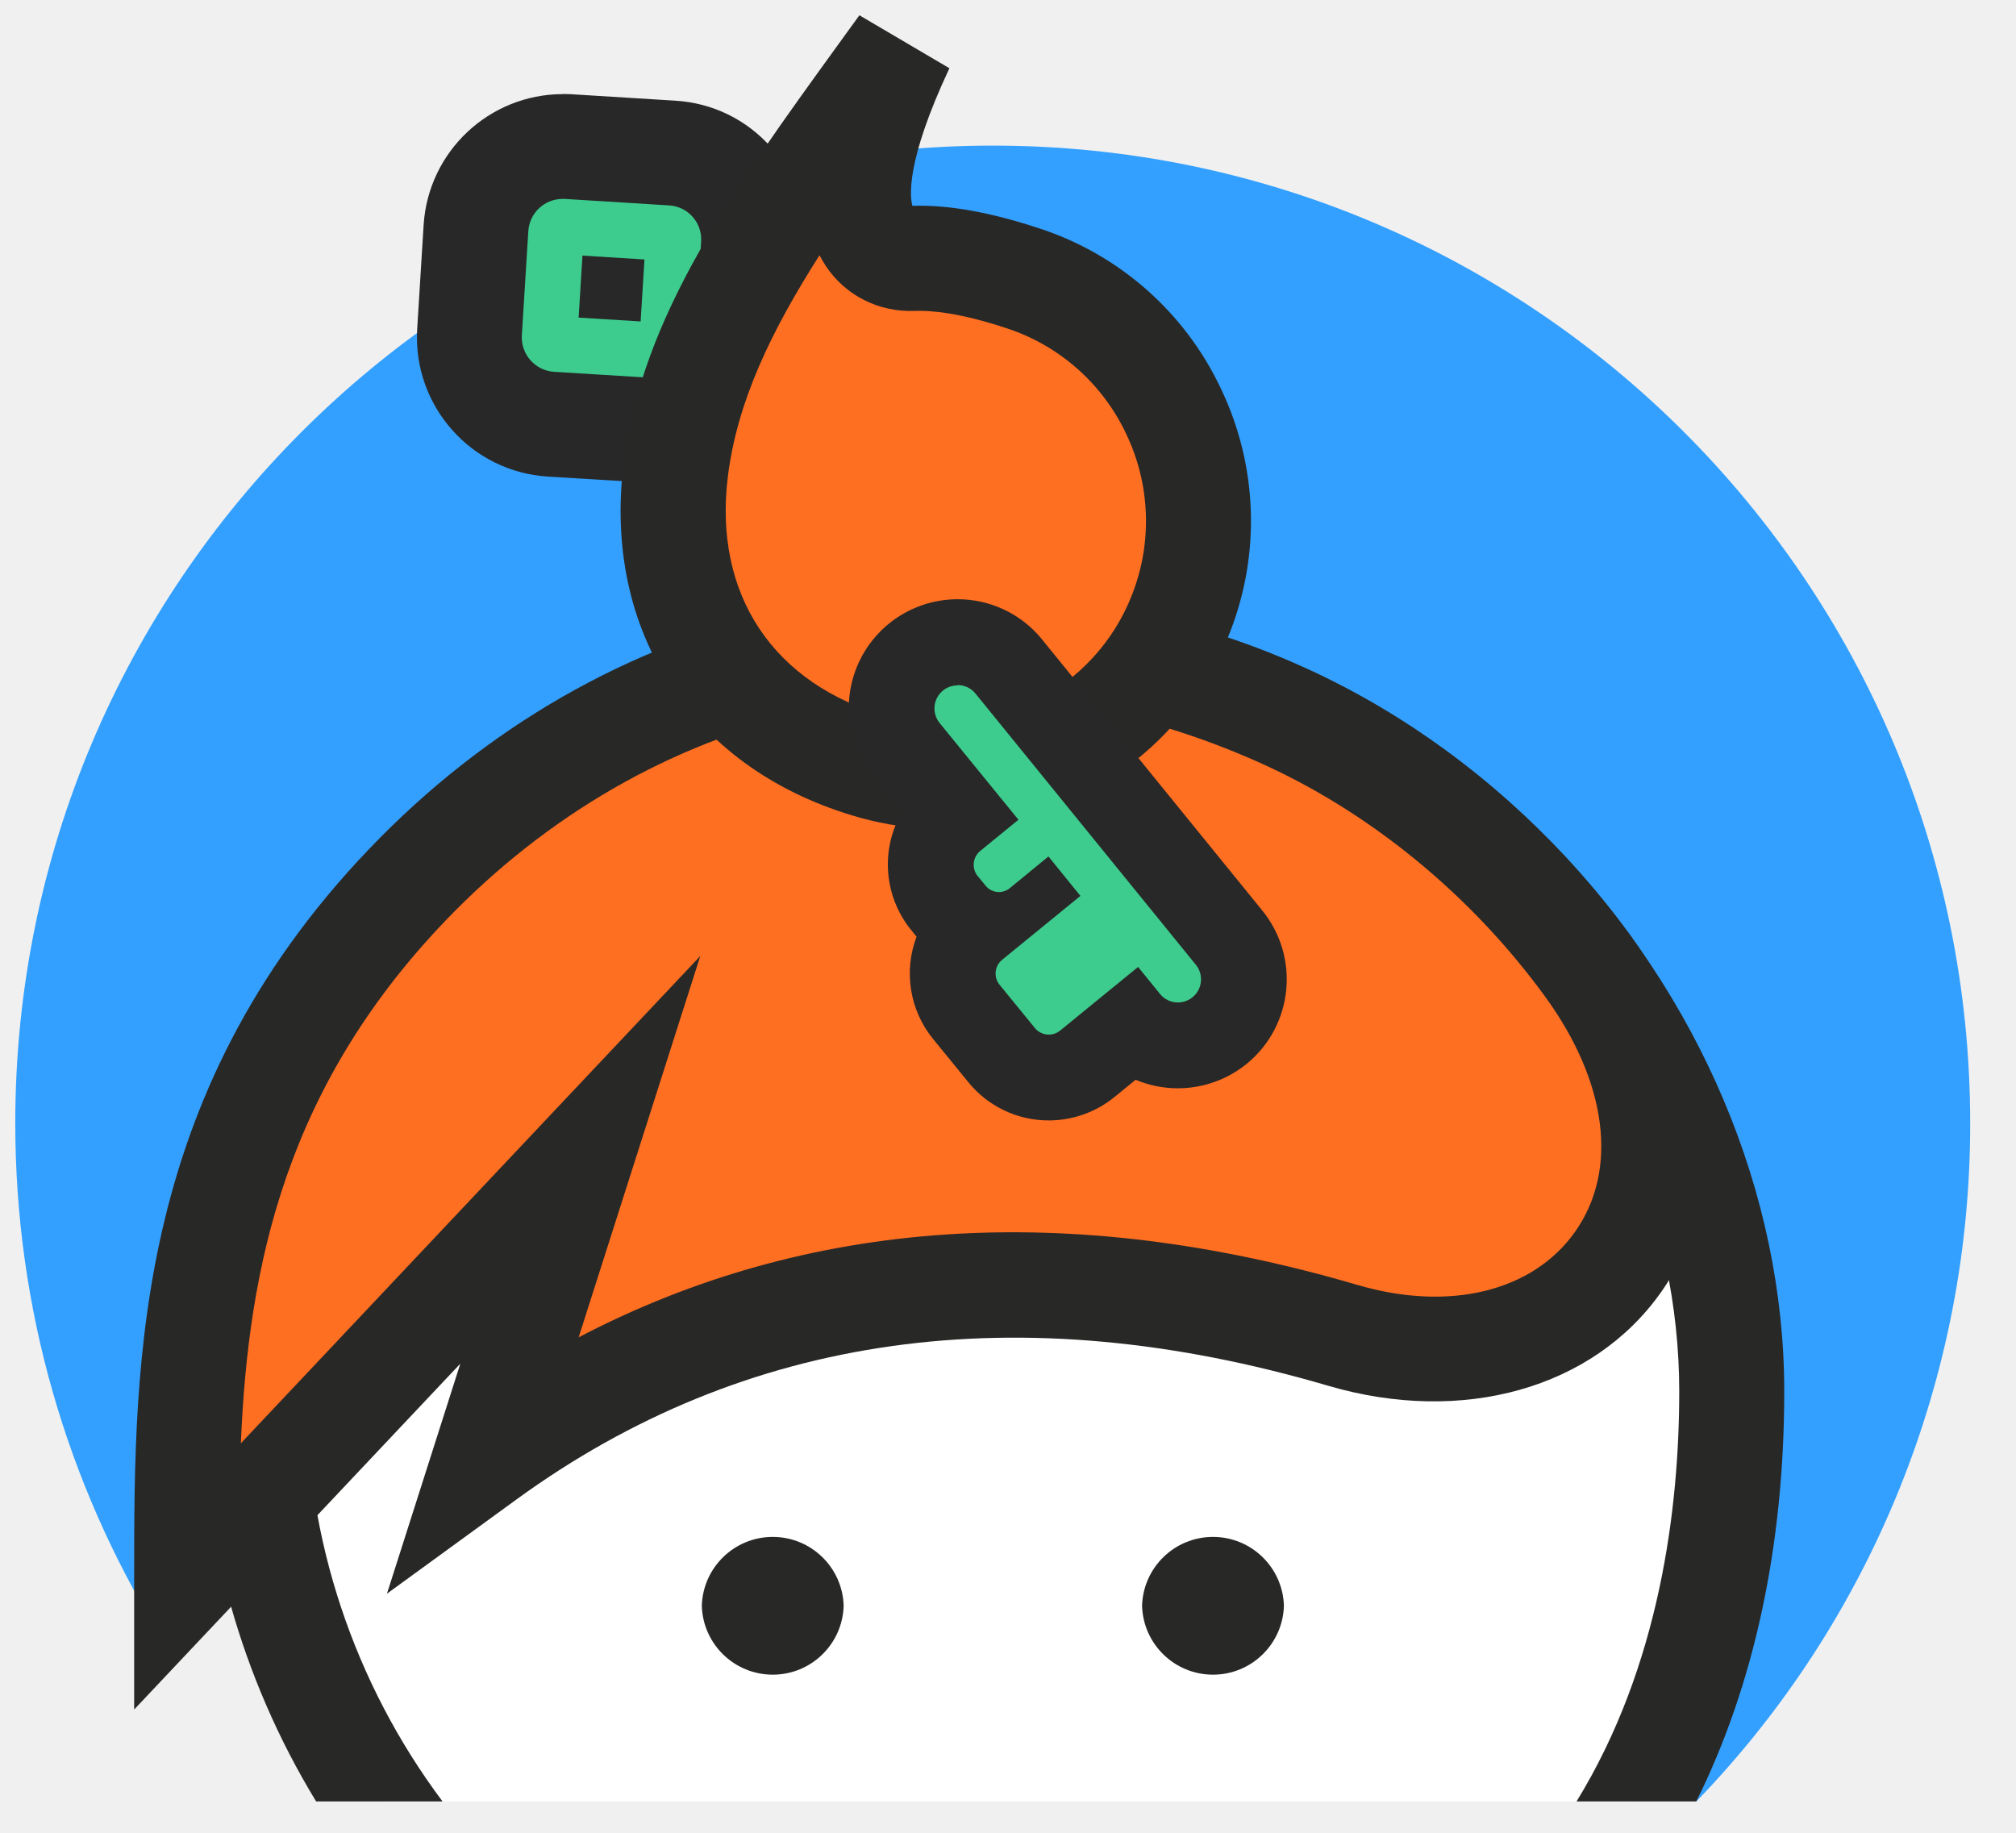
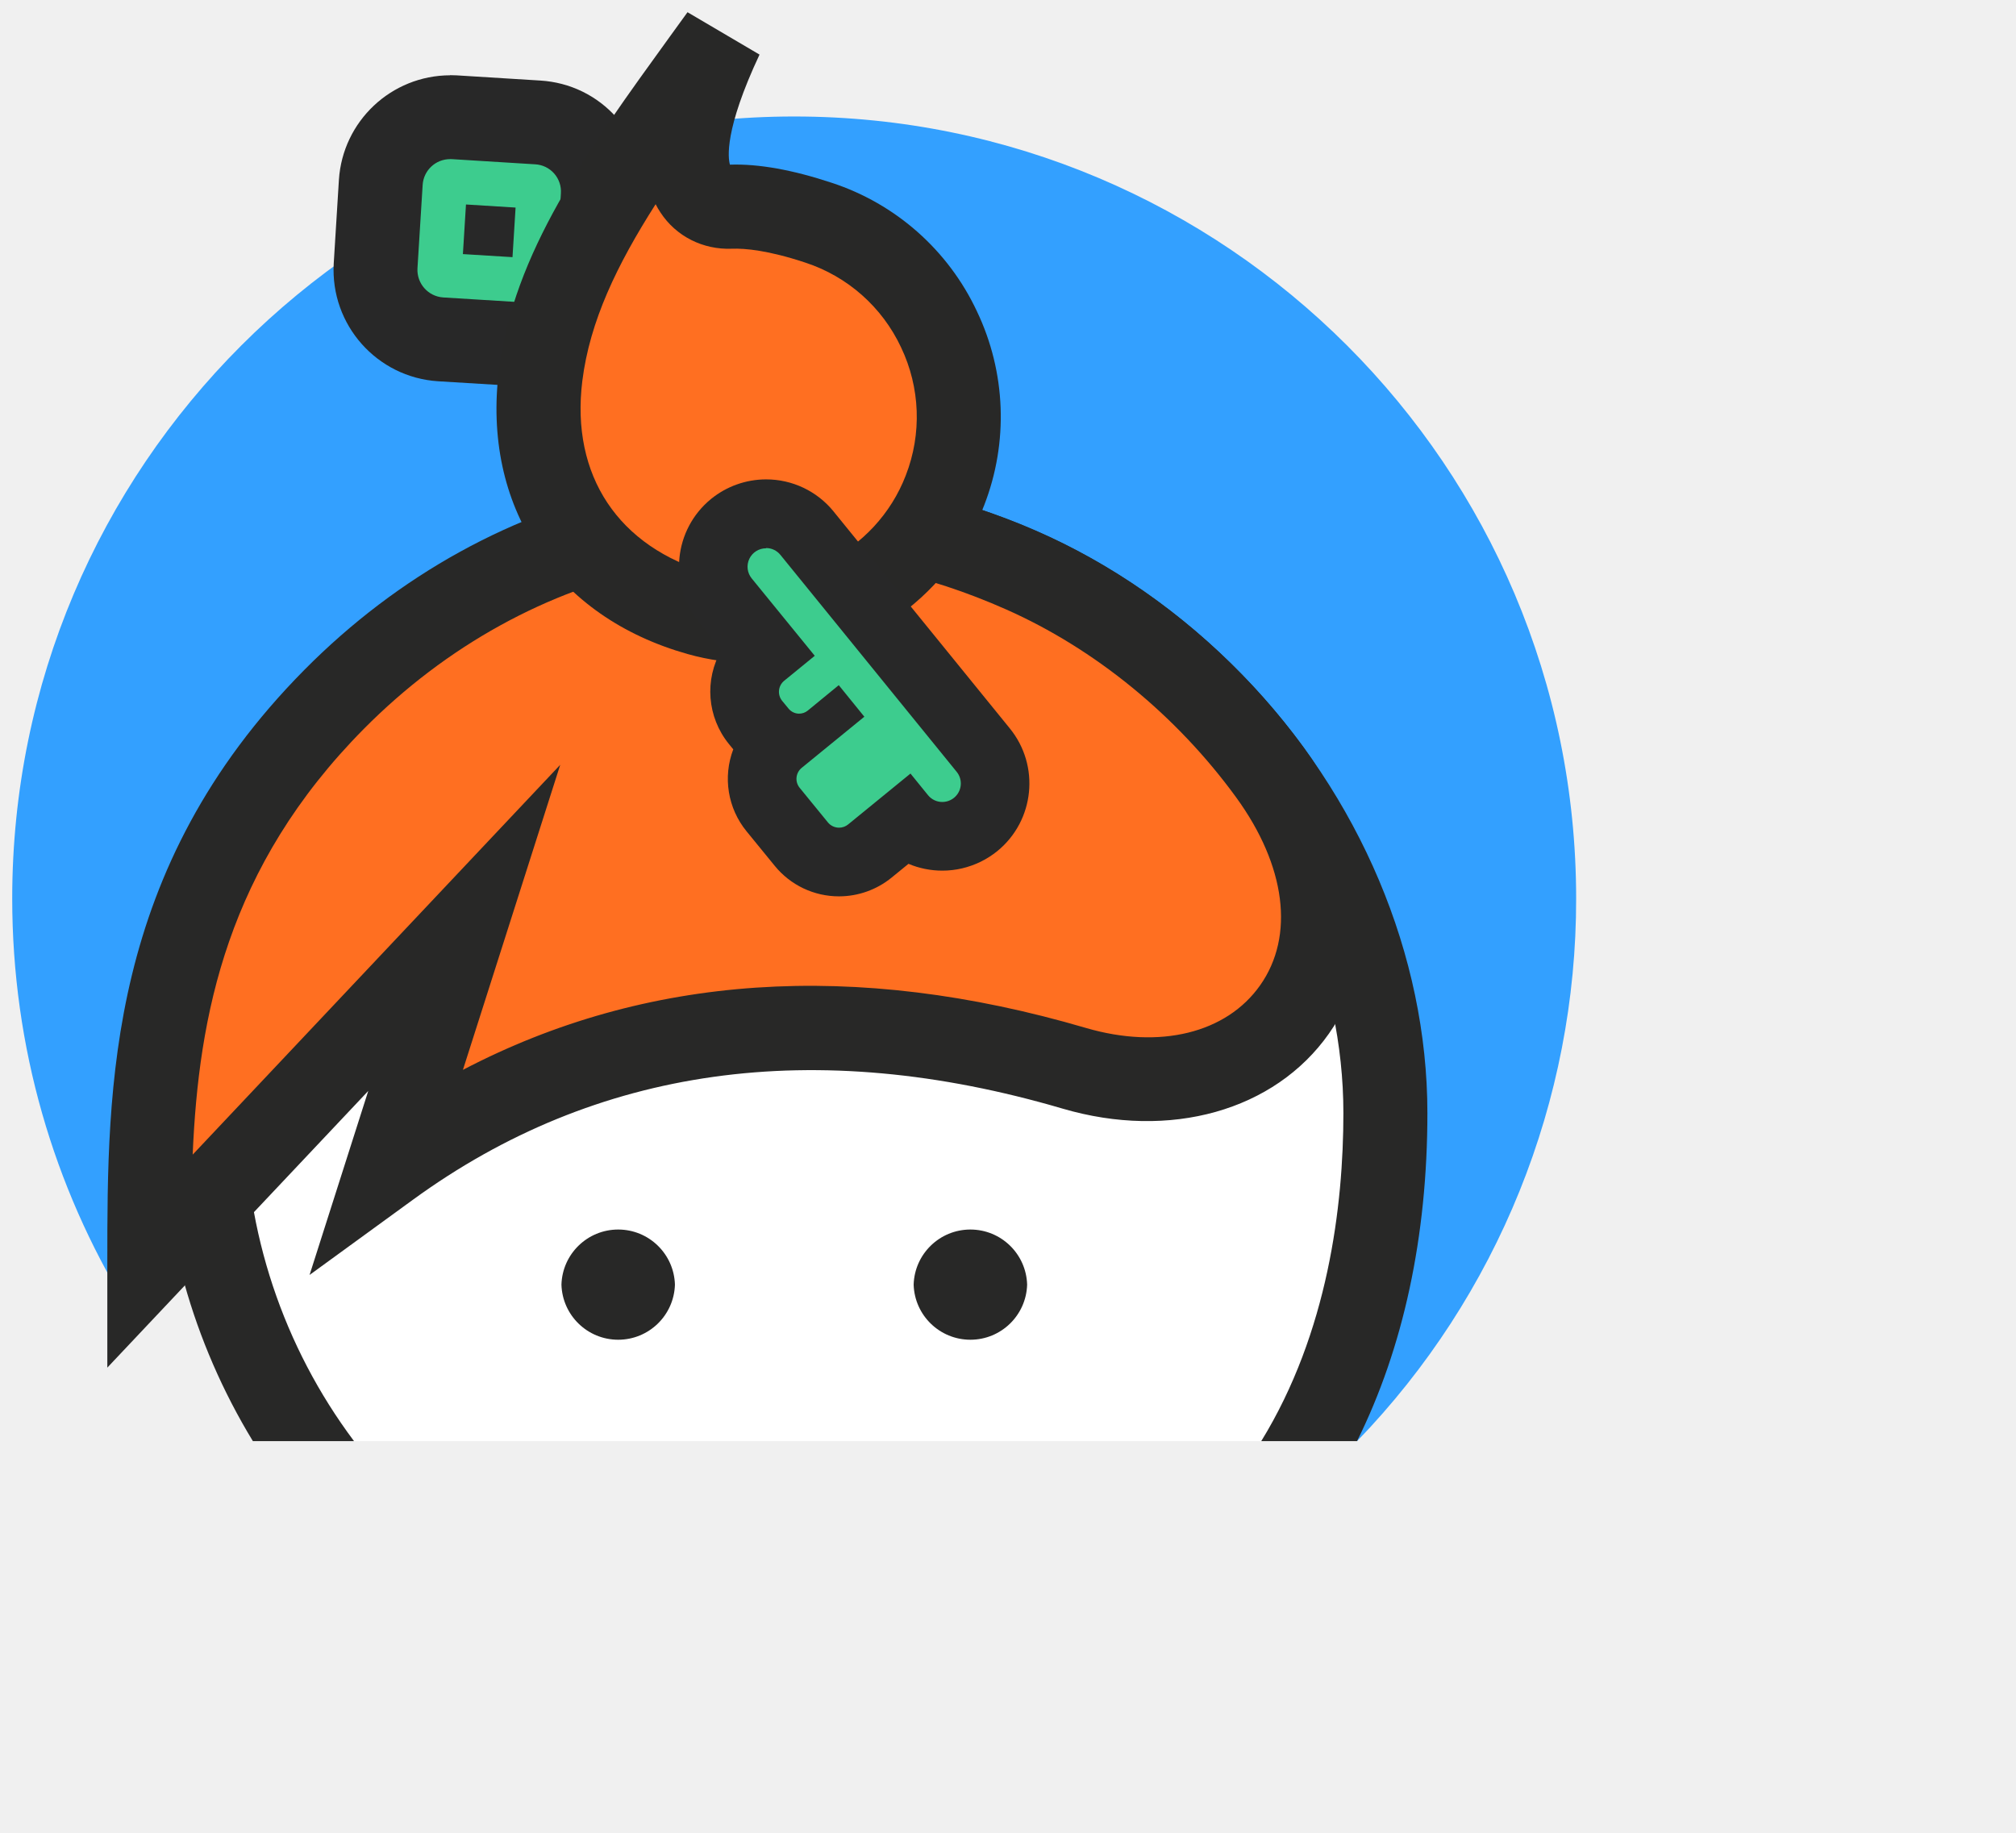
- <svg xmlns="http://www.w3.org/2000/svg" xmlns:xlink="http://www.w3.org/1999/xlink" viewBox="0 0 66 60" fill="#fff" fill-rule="evenodd" stroke="#000" stroke-linecap="round" stroke-linejoin="round">
+ <svg xmlns="http://www.w3.org/2000/svg" xmlns:xlink="http://www.w3.org/1999/xlink" style="transform:scale(0.8);" viewBox="0 0 66 60" fill="#fff" fill-rule="evenodd" stroke="#000" stroke-linecap="round" stroke-linejoin="round">
  <use xlink:href="#a" x=".5" y=".5" />
  <symbol id="a" overflow="visible">
    <g stroke="none" fill-rule="nonzero">
      <path d="M32 4.267c-17.673 0-32 14.327-32 32 0 6.102 1.708 11.8 4.672 16.656l8.36-8.88 42.313.264-.306 14.163A31.877 31.877 0 0064 36.267c0-17.673-14.327-32-32-32" fill="#33a0ff" />
      <path d="M17.534 13.389a2.85 2.85 0 01-2.664-3l.212-3.419a2.85 2.85 0 012.839-2.668l.169.005 3.417.212a2.82 2.82 0 012.661 3.017l-.21 3.406a2.07 2.07 0 01-.076.438l-.122.595-2.248 1.665z" fill="#3dcc8e" />
      <path d="M17.921 2.581a4.572 4.572 0 00-4.552 4.278l-.212 3.425a4.57 4.57 0 004.274 4.818l4.599.28 3.28-2.428.243-1.187a3.74 3.74 0 00.119-.727l.21-3.409c.077-1.218-.327-2.392-1.136-3.306s-1.92-1.455-3.137-1.529l-3.417-.212-.27-.008m2.551 7.448l.126-2.03-2.03-.126-.126 2.03 2.031.125M17.921 6.01l.068.002 3.411.212a1.114 1.114 0 011.053 1.194l-.21 3.41c-.003.053-.024.099-.034.15l-1.217.901-3.352-.207a1.13 1.13 0 01-1.056-1.191l.212-3.412a1.125 1.125 0 011.125-1.057" fill="#282828" />
      <path d="M32 20.854c-13.361 0-24.192 10.831-24.192 24.192a24.071 24.071 0 004.067 13.428h41.222c2.17-3.963 3.095-8.655 3.095-13.428 0-12.366-10.831-24.192-24.192-24.192" />
      <g fill="#282827">
        <path d="M32 19.137c-14.286 0-25.909 11.623-25.909 25.909a25.76 25.76 0 003.758 13.428h4.139a22.362 22.362 0 01-4.463-13.428c0-12.393 10.082-22.475 22.475-22.475 5.886 0 11.52 2.464 15.875 6.939 4.194 4.313 6.6 9.976 6.6 15.536 0 3.807-.629 8.98-3.362 13.428h3.92c1.892-3.808 2.88-8.36 2.88-13.428 0-6.446-2.76-12.982-7.572-17.93-5.003-5.145-11.52-7.979-18.338-7.979" />
        <use xlink:href="#C" />
        <use xlink:href="#C" x="14.413" />
      </g>
      <path d="M5.605 51.148l12.891-13.672-3.103 9.728c10.064-7.32 20.63-6.166 28.07-3.981 7.896 2.318 13.425-4.656 8.013-12.095-2.572-3.536-6.099-6.471-10.106-8.252-10.509-4.668-21.075-1.946-28.203 5.254-7.55 7.627-7.562 16.087-7.562 23.019" fill="#ff6f21" />
      <path d="M30.789 22.279c-1.496 0-2.982.149-4.443.45-4.454.92-8.589 3.2-11.959 6.6-5.597 5.654-6.76 11.722-7.002 17.42l15.041-15.952-3.982 12.483c7.483-3.912 16.04-4.491 25.502-1.713 3.011.88 5.74.214 7.123-1.748 1.42-2.016 1.053-4.891-.982-7.689-2.432-3.344-5.776-6.08-9.415-7.692-3.227-1.434-6.58-2.161-9.88-2.161m-26.9 33.188v-4.32c0-7.167 0-16.086 8.058-24.227 3.848-3.887 8.588-6.498 13.708-7.551 5.39-1.109 11.065-.439 16.413 1.936 4.181 1.858 8.016 4.987 10.798 8.81 2.897 3.983 3.285 8.462 1.012 11.687-2.222 3.154-6.499 4.357-10.898 3.066-10.146-2.979-19.087-1.727-26.575 3.722l-4.24 3.085 2.402-7.53z" fill="#282827" />
      <path d="M38.175 19.566c-1.528 3.982-5.96 6.206-10.067 5.05-4.626-1.303-7.069-5.021-6.483-9.737.584-4.69 3.753-8.802 7.406-13.871-3.001 6.388-.452 6.986.355 6.954.797-.032 1.96.104 3.616.654a8.37 8.37 0 015.173 10.95" fill="#ff6f21" />
      <path d="M26.332 7.853c-1.585 2.485-2.698 4.794-3.002 7.238-.481 3.869 1.479 6.812 5.24 7.872 3.269.92 6.782-.842 7.998-4.012a6.6 6.6 0 00-.194-5.236 6.59 6.59 0 00-3.918-3.469c-1.528-.507-2.479-.588-3.006-.568-1.184.046-2.28-.505-2.92-1.48a3.45 3.45 0 01-.204-.349m3.991 18.785a9.864 9.864 0 01-2.679-.37c-2.666-.751-4.797-2.235-6.162-4.292-1.36-2.05-1.9-4.578-1.56-7.31.6-4.823 3.572-8.932 7.014-13.689L27.635 0l2.947 1.734c-1.454 3.096-1.288 4.243-1.211 4.504 1.17-.04 2.572.214 4.168.743a9.996 9.996 0 015.94 5.26 10.01 10.01 0 01.296 7.936c-1.515 3.948-5.378 6.457-9.456 6.457" fill="#282827" />
      <path d="M33.837 34.775a1.99 1.99 0 01-1.544-.733l-1.155-1.415a1.984 1.984 0 01.2-2.72 1.952 1.952 0 01-.655-.521l-.264-.323a1.99 1.99 0 01.282-2.797l.166-.136-1.692-2.077a2.164 2.164 0 01.308-3.039 2.17 2.17 0 011.367-.488c.65 0 1.26.289 1.673.793l7.217 8.883a2.165 2.165 0 01-1.189 3.47 2.154 2.154 0 01-1.981-.544l-1.472 1.202a2 2 0 01-1.26.449" fill="#3dcc8e" />
      <path d="M33.609 20.425a3.554 3.554 0 00-2.76-1.308 3.576 3.576 0 00-2.252.802 3.573 3.573 0 00-.51 5.019l.94 1.154a3.4 3.4 0 00.303 3.855l.177.217a3.392 3.392 0 00.542 3.352l1.155 1.415a3.384 3.384 0 002.632 1.249 3.41 3.41 0 002.149-.766l.692-.565a3.57 3.57 0 001.386.279c.27 0 .539-.031.802-.092a3.58 3.58 0 001.453-.712 3.572 3.572 0 00.507-5.016l-7.21-8.874zm-2.76 1.502a.75.75 0 01.586.278l7.214 8.878c.264.323.216.8-.108 1.064a.75.75 0 01-.308.151.752.752 0 01-.17.02.75.75 0 01-.586-.278l-.718-.885-2.551 2.082a.586.586 0 01-.372.133.59.59 0 01-.456-.216l-1.155-1.415a.58.58 0 01.083-.818l2.563-2.092-1.047-1.291-1.268 1.04a.56.56 0 01-.353.126.558.558 0 01-.432-.205l-.264-.32a.586.586 0 01.082-.82l1.253-1.023-2.579-3.165a.755.755 0 01.586-1.234" fill="#282828" />
    </g>
  </symbol>
  <defs>
    <path id="C" d="M27.12 52.069a2.323 2.323 0 01-4.644 0 2.323 2.323 0 014.644 0" />
  </defs>
</svg>
